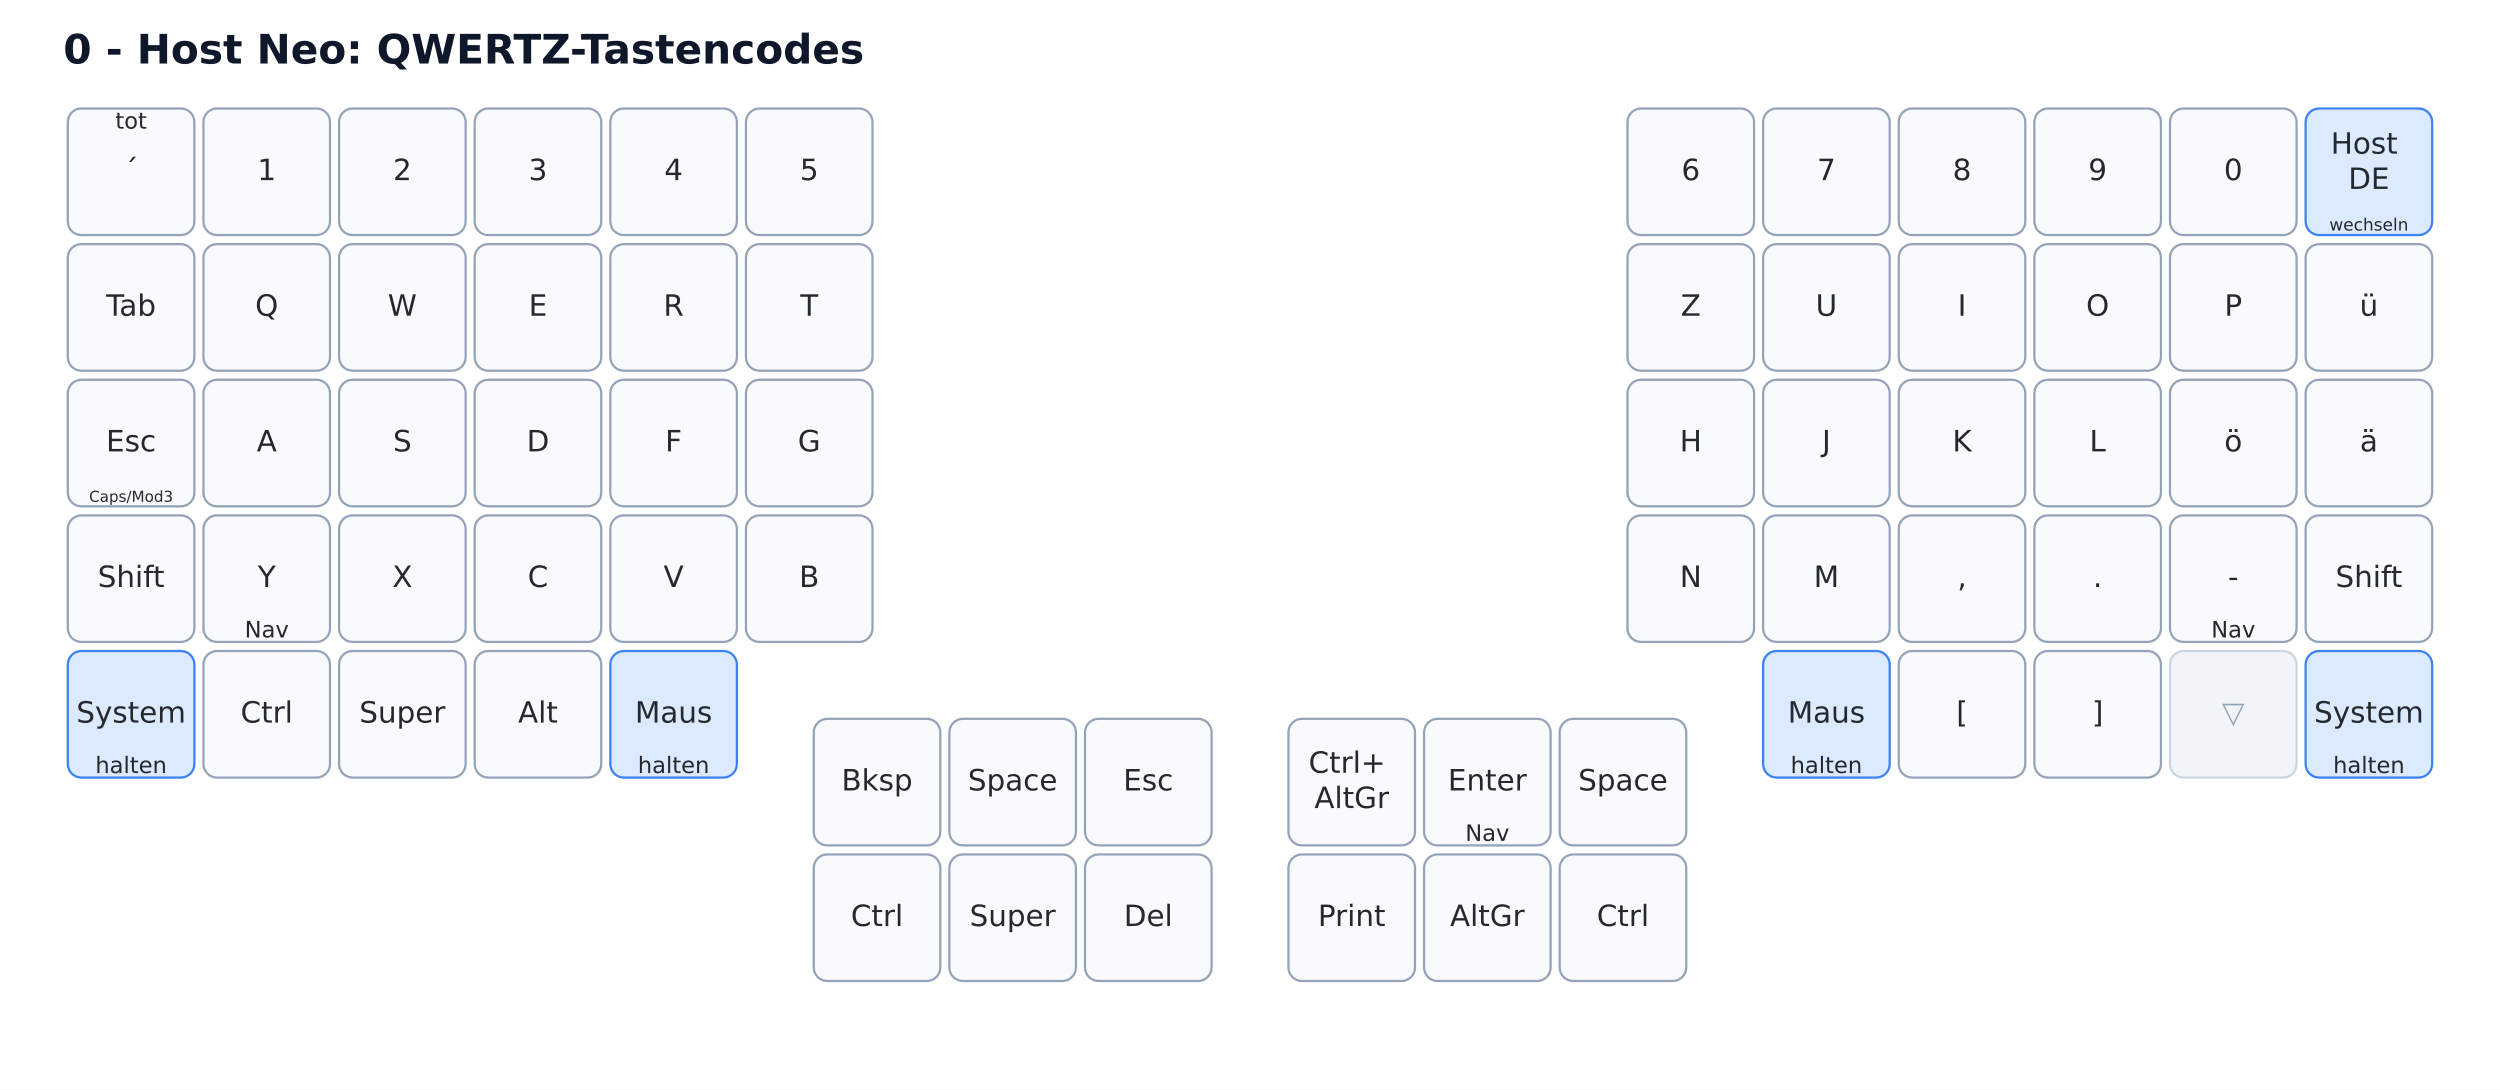
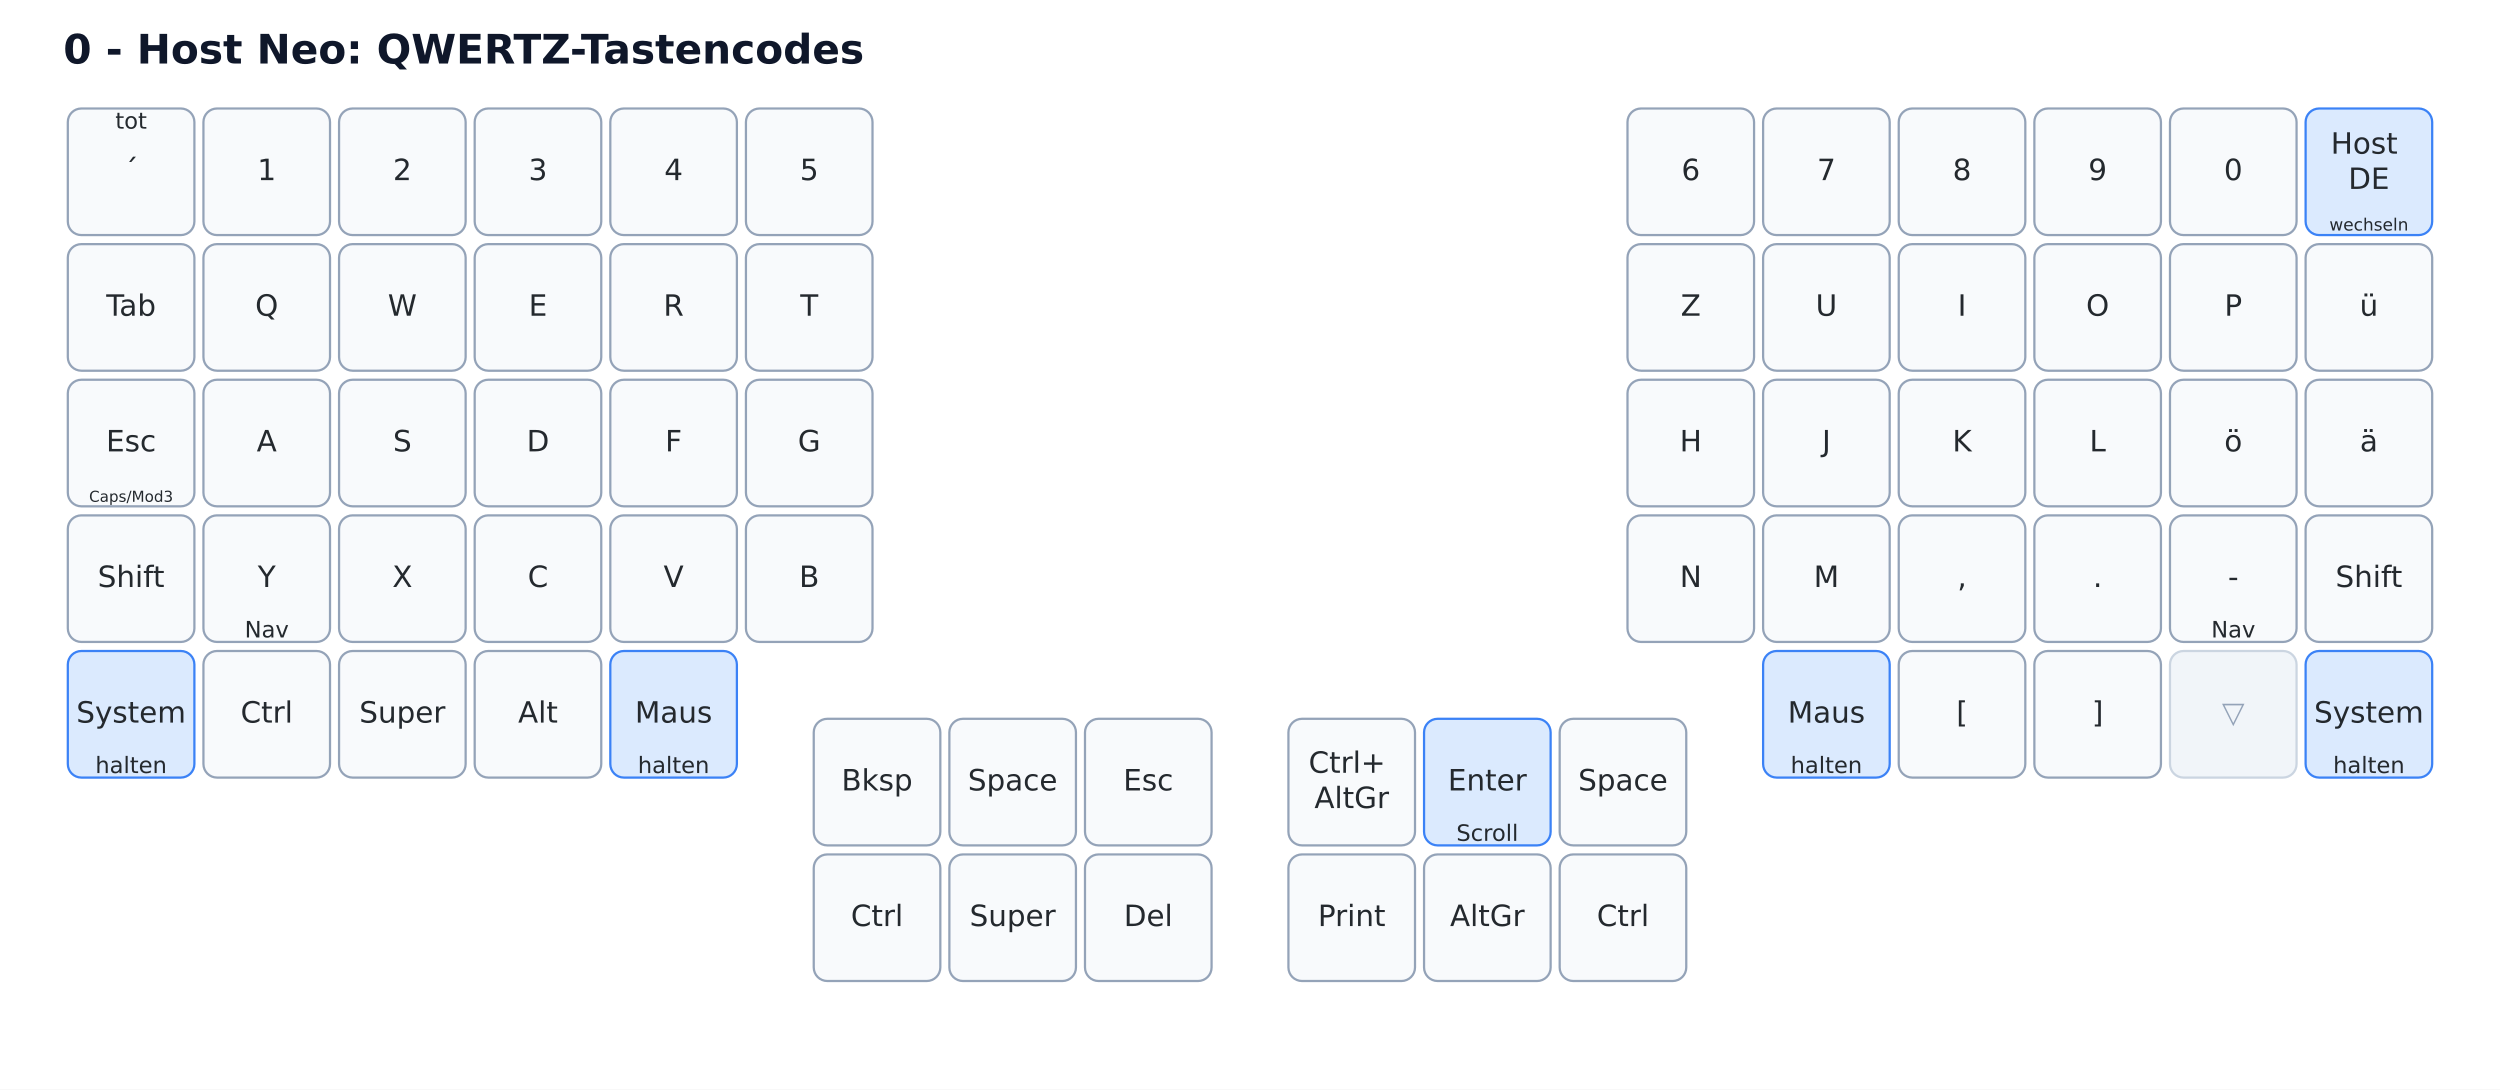
<svg xmlns="http://www.w3.org/2000/svg" width="1106" height="482" viewBox="0 0 1106 482" class="keymap">
  <rect width="100%" height="100%" fill="white" />
  <style>/* inherit to force styles through use tags */
svg path {
    fill: inherit;
}

/* font and background color specifications */
svg.keymap {
    font-family: SFMono-Regular,Consolas,Liberation Mono,Menlo,monospace;
    font-size: 14px;
    font-kerning: normal;
    text-rendering: optimizeLegibility;
    fill: #24292e;
}

/* default key styling */
rect.key {
    fill: #f6f8fa;
}

rect.key, rect.combo {
    stroke: #c9cccf;
    stroke-width: 1;
}

/* default key side styling, only used is draw_key_sides is set */
rect.side {
    filter: brightness(90%);
}

/* color accent for combo boxes */
rect.combo, rect.combo-separate {
    fill: #cdf;
}

/* color accent for held keys */
rect.held, rect.combo.held {
    fill: #fdd;
}

/* color accent for ghost (optional) keys */
rect.ghost, rect.combo.ghost {
    stroke-dasharray: 4, 4;
    stroke-width: 2;
}

text {
    text-anchor: middle;
    dominant-baseline: middle;
}

/* styling for layer labels */
text.label {
    font-weight: bold;
    text-anchor: start;
    stroke: white;
    stroke-width: 4;
    paint-order: stroke;
}

/* styling for optional footer */
text.footer {
    text-anchor: end;
    dominant-baseline: auto;
    stroke: white;
    stroke-width: 4;
    paint-order: stroke;
}

/* styling for combo tap, and key non-tap label text */
text.combo, text.hold, text.shifted, text.left, text.right, text.tl, text.tr, text.bl, text.br {
    font-size: 11px;
}

text.hold, text.bl, text.br {
    text-anchor: middle;
    dominant-baseline: auto;
}

text.shifted, text.tl, text.tr {
    text-anchor: middle;
    dominant-baseline: hanging;
}

text.left, text.tl, text.bl {
    text-anchor: start;
}

text.right, text.tr, text.br {
    text-anchor: end;
}

text.layer-activator {
    text-decoration: underline;
}

/* styling for hold/shifted label text in combo box */
text.combo.hold, text.combo.shifted, text.combo.left, text.combo.right {
    font-size: 8px;
}

/* lighter symbol for transparent keys */
text.trans {
    fill: #7b7e81;
}

/* styling for combo dendrons */
path.combo {
    stroke-width: 1;
    stroke: gray;
    fill: none;
}

/* Start Tabler Icons Cleanup */
/* cannot use height/width with glyphs */
.icon-tabler &gt; path {
    fill: inherit;
    stroke: inherit;
    stroke-width: 2;
}
/* hide tabler's default box */
.icon-tabler &gt; path[stroke="none"][fill="none"] {
    visibility: hidden;
}
/* End Tabler Icons Cleanup */


svg.keymap { font-family: 'DejaVu Sans', sans-serif; font-size: 13px; }
rect.key { fill: #f8fafc; stroke: #94a3b8; }
rect.layer { fill: #dbeafe; stroke: #3b82f6; }
rect.mouse { fill: #dcfce7; stroke: #16a34a; }
rect.trans { fill: #f1f5f9; stroke: #cbd5e1; }
text.trans { fill: #94a3b8; }
text.hold, text.shifted { font-size: 10px; }
text.label { font-size: 18px; fill: #0f172a; stroke: none; }
</style>
  <g transform="translate(28, 0)" class="layer-0 - Host Neo: QWERTZ-Tastencodes">
    <text x="0" y="23" class="label" id="Host-Neo:-QWERTZ-Tastencodes">0 - Host Neo: QWERTZ-Tastencodes</text>
    <g transform="translate(0, 46)">
      <g transform="translate(30, 30)" class="key keypos-0">
        <rect rx="6" ry="6" x="-28" y="-28" width="56" height="56" class="key" />
        <text x="0" y="0" class="key tap">´</text>
        <text x="0" y="-26" class="key shifted">tot</text>
      </g>
      <g transform="translate(90, 30)" class="key keypos-1">
        <rect rx="6" ry="6" x="-28" y="-28" width="56" height="56" class="key" />
        <text x="0" y="0" class="key tap">1</text>
      </g>
      <g transform="translate(150, 30)" class="key keypos-2">
        <rect rx="6" ry="6" x="-28" y="-28" width="56" height="56" class="key" />
        <text x="0" y="0" class="key tap">2</text>
      </g>
      <g transform="translate(210, 30)" class="key keypos-3">
        <rect rx="6" ry="6" x="-28" y="-28" width="56" height="56" class="key" />
        <text x="0" y="0" class="key tap">3</text>
      </g>
      <g transform="translate(270, 30)" class="key keypos-4">
        <rect rx="6" ry="6" x="-28" y="-28" width="56" height="56" class="key" />
        <text x="0" y="0" class="key tap">4</text>
      </g>
      <g transform="translate(330, 30)" class="key keypos-5">
        <rect rx="6" ry="6" x="-28" y="-28" width="56" height="56" class="key" />
        <text x="0" y="0" class="key tap">5</text>
      </g>
      <g transform="translate(720, 30)" class="key keypos-6">
        <rect rx="6" ry="6" x="-28" y="-28" width="56" height="56" class="key" />
        <text x="0" y="0" class="key tap">6</text>
      </g>
      <g transform="translate(780, 30)" class="key keypos-7">
        <rect rx="6" ry="6" x="-28" y="-28" width="56" height="56" class="key" />
        <text x="0" y="0" class="key tap">7</text>
      </g>
      <g transform="translate(840, 30)" class="key keypos-8">
        <rect rx="6" ry="6" x="-28" y="-28" width="56" height="56" class="key" />
        <text x="0" y="0" class="key tap">8</text>
      </g>
      <g transform="translate(900, 30)" class="key keypos-9">
        <rect rx="6" ry="6" x="-28" y="-28" width="56" height="56" class="key" />
        <text x="0" y="0" class="key tap">9</text>
      </g>
      <g transform="translate(960, 30)" class="key keypos-10">
        <rect rx="6" ry="6" x="-28" y="-28" width="56" height="56" class="key" />
        <text x="0" y="0" class="key tap">0</text>
      </g>
      <g transform="translate(1020, 30)" class="key layer keypos-11">
        <rect rx="6" ry="6" x="-28" y="-28" width="56" height="56" class="key layer" />
        <text x="0" y="0" class="key layer tap">
          <tspan x="0" dy="-0.9em">Host</tspan>
          <tspan x="0" dy="1.2em">DE</tspan>
        </text>
        <text x="0" y="26" class="key layer hold">
          <tspan style="font-size: 75%">wechseln</tspan>
        </text>
      </g>
      <g transform="translate(30, 90)" class="key keypos-12">
        <rect rx="6" ry="6" x="-28" y="-28" width="56" height="56" class="key" />
        <text x="0" y="0" class="key tap">Tab</text>
      </g>
      <g transform="translate(90, 90)" class="key keypos-13">
        <rect rx="6" ry="6" x="-28" y="-28" width="56" height="56" class="key" />
        <text x="0" y="0" class="key tap">Q</text>
      </g>
      <g transform="translate(150, 90)" class="key keypos-14">
        <rect rx="6" ry="6" x="-28" y="-28" width="56" height="56" class="key" />
        <text x="0" y="0" class="key tap">W</text>
      </g>
      <g transform="translate(210, 90)" class="key keypos-15">
        <rect rx="6" ry="6" x="-28" y="-28" width="56" height="56" class="key" />
        <text x="0" y="0" class="key tap">E</text>
      </g>
      <g transform="translate(270, 90)" class="key keypos-16">
        <rect rx="6" ry="6" x="-28" y="-28" width="56" height="56" class="key" />
        <text x="0" y="0" class="key tap">R</text>
      </g>
      <g transform="translate(330, 90)" class="key keypos-17">
        <rect rx="6" ry="6" x="-28" y="-28" width="56" height="56" class="key" />
        <text x="0" y="0" class="key tap">T</text>
      </g>
      <g transform="translate(720, 90)" class="key keypos-18">
        <rect rx="6" ry="6" x="-28" y="-28" width="56" height="56" class="key" />
        <text x="0" y="0" class="key tap">Z</text>
      </g>
      <g transform="translate(780, 90)" class="key keypos-19">
        <rect rx="6" ry="6" x="-28" y="-28" width="56" height="56" class="key" />
        <text x="0" y="0" class="key tap">U</text>
      </g>
      <g transform="translate(840, 90)" class="key keypos-20">
        <rect rx="6" ry="6" x="-28" y="-28" width="56" height="56" class="key" />
        <text x="0" y="0" class="key tap">I</text>
      </g>
      <g transform="translate(900, 90)" class="key keypos-21">
        <rect rx="6" ry="6" x="-28" y="-28" width="56" height="56" class="key" />
        <text x="0" y="0" class="key tap">O</text>
      </g>
      <g transform="translate(960, 90)" class="key keypos-22">
        <rect rx="6" ry="6" x="-28" y="-28" width="56" height="56" class="key" />
        <text x="0" y="0" class="key tap">P</text>
      </g>
      <g transform="translate(1020, 90)" class="key keypos-23">
        <rect rx="6" ry="6" x="-28" y="-28" width="56" height="56" class="key" />
        <text x="0" y="0" class="key tap">ü</text>
      </g>
      <g transform="translate(30, 150)" class="key keypos-24">
        <rect rx="6" ry="6" x="-28" y="-28" width="56" height="56" class="key" />
        <text x="0" y="0" class="key tap">Esc</text>
        <text x="0" y="26" class="key hold">
          <tspan style="font-size: 67%">Caps/Mod3</tspan>
        </text>
      </g>
      <g transform="translate(90, 150)" class="key keypos-25">
        <rect rx="6" ry="6" x="-28" y="-28" width="56" height="56" class="key" />
        <text x="0" y="0" class="key tap">A</text>
      </g>
      <g transform="translate(150, 150)" class="key keypos-26">
        <rect rx="6" ry="6" x="-28" y="-28" width="56" height="56" class="key" />
        <text x="0" y="0" class="key tap">S</text>
      </g>
      <g transform="translate(210, 150)" class="key keypos-27">
        <rect rx="6" ry="6" x="-28" y="-28" width="56" height="56" class="key" />
        <text x="0" y="0" class="key tap">D</text>
      </g>
      <g transform="translate(270, 150)" class="key keypos-28">
        <rect rx="6" ry="6" x="-28" y="-28" width="56" height="56" class="key" />
        <text x="0" y="0" class="key tap">F</text>
      </g>
      <g transform="translate(330, 150)" class="key keypos-29">
        <rect rx="6" ry="6" x="-28" y="-28" width="56" height="56" class="key" />
        <text x="0" y="0" class="key tap">G</text>
      </g>
      <g transform="translate(720, 150)" class="key keypos-30">
        <rect rx="6" ry="6" x="-28" y="-28" width="56" height="56" class="key" />
        <text x="0" y="0" class="key tap">H</text>
      </g>
      <g transform="translate(780, 150)" class="key keypos-31">
        <rect rx="6" ry="6" x="-28" y="-28" width="56" height="56" class="key" />
        <text x="0" y="0" class="key tap">J</text>
      </g>
      <g transform="translate(840, 150)" class="key keypos-32">
        <rect rx="6" ry="6" x="-28" y="-28" width="56" height="56" class="key" />
        <text x="0" y="0" class="key tap">K</text>
      </g>
      <g transform="translate(900, 150)" class="key keypos-33">
        <rect rx="6" ry="6" x="-28" y="-28" width="56" height="56" class="key" />
        <text x="0" y="0" class="key tap">L</text>
      </g>
      <g transform="translate(960, 150)" class="key keypos-34">
        <rect rx="6" ry="6" x="-28" y="-28" width="56" height="56" class="key" />
        <text x="0" y="0" class="key tap">ö</text>
      </g>
      <g transform="translate(1020, 150)" class="key keypos-35">
        <rect rx="6" ry="6" x="-28" y="-28" width="56" height="56" class="key" />
        <text x="0" y="0" class="key tap">ä</text>
      </g>
      <g transform="translate(30, 210)" class="key keypos-36">
        <rect rx="6" ry="6" x="-28" y="-28" width="56" height="56" class="key" />
        <text x="0" y="0" class="key tap">Shift</text>
      </g>
      <g transform="translate(90, 210)" class="key keypos-37">
        <rect rx="6" ry="6" x="-28" y="-28" width="56" height="56" class="key" />
        <text x="0" y="0" class="key tap">Y</text>
        <text x="0" y="26" class="key hold">Nav</text>
      </g>
      <g transform="translate(150, 210)" class="key keypos-38">
        <rect rx="6" ry="6" x="-28" y="-28" width="56" height="56" class="key" />
        <text x="0" y="0" class="key tap">X</text>
      </g>
      <g transform="translate(210, 210)" class="key keypos-39">
        <rect rx="6" ry="6" x="-28" y="-28" width="56" height="56" class="key" />
        <text x="0" y="0" class="key tap">C</text>
      </g>
      <g transform="translate(270, 210)" class="key keypos-40">
        <rect rx="6" ry="6" x="-28" y="-28" width="56" height="56" class="key" />
        <text x="0" y="0" class="key tap">V</text>
      </g>
      <g transform="translate(330, 210)" class="key keypos-41">
        <rect rx="6" ry="6" x="-28" y="-28" width="56" height="56" class="key" />
        <text x="0" y="0" class="key tap">B</text>
      </g>
      <g transform="translate(720, 210)" class="key keypos-42">
        <rect rx="6" ry="6" x="-28" y="-28" width="56" height="56" class="key" />
        <text x="0" y="0" class="key tap">N</text>
      </g>
      <g transform="translate(780, 210)" class="key keypos-43">
        <rect rx="6" ry="6" x="-28" y="-28" width="56" height="56" class="key" />
        <text x="0" y="0" class="key tap">M</text>
      </g>
      <g transform="translate(840, 210)" class="key keypos-44">
        <rect rx="6" ry="6" x="-28" y="-28" width="56" height="56" class="key" />
        <text x="0" y="0" class="key tap">,</text>
      </g>
      <g transform="translate(900, 210)" class="key keypos-45">
        <rect rx="6" ry="6" x="-28" y="-28" width="56" height="56" class="key" />
        <text x="0" y="0" class="key tap">.</text>
      </g>
      <g transform="translate(960, 210)" class="key keypos-46">
        <rect rx="6" ry="6" x="-28" y="-28" width="56" height="56" class="key" />
        <text x="0" y="0" class="key tap">-</text>
        <text x="0" y="26" class="key hold">Nav</text>
      </g>
      <g transform="translate(1020, 210)" class="key keypos-47">
        <rect rx="6" ry="6" x="-28" y="-28" width="56" height="56" class="key" />
        <text x="0" y="0" class="key tap">Shift</text>
      </g>
      <g transform="translate(30, 270)" class="key layer keypos-48">
        <rect rx="6" ry="6" x="-28" y="-28" width="56" height="56" class="key layer" />
        <text x="0" y="0" class="key layer tap">System</text>
        <text x="0" y="26" class="key layer hold">halten</text>
      </g>
      <g transform="translate(90, 270)" class="key keypos-49">
        <rect rx="6" ry="6" x="-28" y="-28" width="56" height="56" class="key" />
        <text x="0" y="0" class="key tap">Ctrl</text>
      </g>
      <g transform="translate(150, 270)" class="key keypos-50">
        <rect rx="6" ry="6" x="-28" y="-28" width="56" height="56" class="key" />
        <text x="0" y="0" class="key tap">Super</text>
      </g>
      <g transform="translate(210, 270)" class="key keypos-51">
        <rect rx="6" ry="6" x="-28" y="-28" width="56" height="56" class="key" />
        <text x="0" y="0" class="key tap">Alt</text>
      </g>
      <g transform="translate(270, 270)" class="key layer keypos-52">
        <rect rx="6" ry="6" x="-28" y="-28" width="56" height="56" class="key layer" />
        <text x="0" y="0" class="key layer tap">Maus</text>
        <text x="0" y="26" class="key layer hold">halten</text>
      </g>
      <g transform="translate(780, 270)" class="key layer keypos-53">
        <rect rx="6" ry="6" x="-28" y="-28" width="56" height="56" class="key layer" />
        <text x="0" y="0" class="key layer tap">Maus</text>
        <text x="0" y="26" class="key layer hold">halten</text>
      </g>
      <g transform="translate(840, 270)" class="key keypos-54">
        <rect rx="6" ry="6" x="-28" y="-28" width="56" height="56" class="key" />
        <text x="0" y="0" class="key tap">[</text>
      </g>
      <g transform="translate(900, 270)" class="key keypos-55">
        <rect rx="6" ry="6" x="-28" y="-28" width="56" height="56" class="key" />
        <text x="0" y="0" class="key tap">]</text>
      </g>
      <g transform="translate(960, 270)" class="key trans keypos-56">
        <rect rx="6" ry="6" x="-28" y="-28" width="56" height="56" class="key trans" />
        <text x="0" y="0" class="key trans tap">▽</text>
      </g>
      <g transform="translate(1020, 270)" class="key layer keypos-57">
        <rect rx="6" ry="6" x="-28" y="-28" width="56" height="56" class="key layer" />
        <text x="0" y="0" class="key layer tap">System</text>
        <text x="0" y="26" class="key layer hold">halten</text>
      </g>
      <g transform="translate(360, 300)" class="key keypos-58">
        <rect rx="6" ry="6" x="-28" y="-28" width="56" height="56" class="key" />
        <text x="0" y="0" class="key tap">Bksp</text>
      </g>
      <g transform="translate(420, 300)" class="key keypos-59">
        <rect rx="6" ry="6" x="-28" y="-28" width="56" height="56" class="key" />
        <text x="0" y="0" class="key tap">Space</text>
      </g>
      <g transform="translate(480, 300)" class="key keypos-60">
        <rect rx="6" ry="6" x="-28" y="-28" width="56" height="56" class="key" />
        <text x="0" y="0" class="key tap">Esc</text>
      </g>
      <g transform="translate(570, 300)" class="key keypos-61">
        <rect rx="6" ry="6" x="-28" y="-28" width="56" height="56" class="key" />
        <text x="0" y="0" class="key tap">
          <tspan x="0" dy="-0.6em">Ctrl+</tspan>
          <tspan x="0" dy="1.2em">AltGr</tspan>
        </text>
      </g>
-       <g transform="translate(630, 300)" class="key keypos-62">
-         <rect rx="6" ry="6" x="-28" y="-28" width="56" height="56" class="key" />
-         <text x="0" y="0" class="key tap">Enter</text>
-         <text x="0" y="26" class="key hold">Nav</text>
+       <g transform="translate(630, 300)" class="key layer keypos-62">
+         <rect rx="6" ry="6" x="-28" y="-28" width="56" height="56" class="key layer" />
+         <text x="0" y="0" class="key layer tap">Enter</text>
+         <text x="0" y="26" class="key layer hold">Scroll</text>
      </g>
      <g transform="translate(690, 300)" class="key keypos-63">
        <rect rx="6" ry="6" x="-28" y="-28" width="56" height="56" class="key" />
        <text x="0" y="0" class="key tap">Space</text>
      </g>
      <g transform="translate(360, 360)" class="key keypos-64">
        <rect rx="6" ry="6" x="-28" y="-28" width="56" height="56" class="key" />
        <text x="0" y="0" class="key tap">Ctrl</text>
      </g>
      <g transform="translate(420, 360)" class="key keypos-65">
        <rect rx="6" ry="6" x="-28" y="-28" width="56" height="56" class="key" />
        <text x="0" y="0" class="key tap">Super</text>
      </g>
      <g transform="translate(480, 360)" class="key keypos-66">
        <rect rx="6" ry="6" x="-28" y="-28" width="56" height="56" class="key" />
        <text x="0" y="0" class="key tap">Del</text>
      </g>
      <g transform="translate(570, 360)" class="key keypos-67">
        <rect rx="6" ry="6" x="-28" y="-28" width="56" height="56" class="key" />
        <text x="0" y="0" class="key tap">Print</text>
      </g>
      <g transform="translate(630, 360)" class="key keypos-68">
        <rect rx="6" ry="6" x="-28" y="-28" width="56" height="56" class="key" />
        <text x="0" y="0" class="key tap">AltGr</text>
      </g>
      <g transform="translate(690, 360)" class="key keypos-69">
        <rect rx="6" ry="6" x="-28" y="-28" width="56" height="56" class="key" />
        <text x="0" y="0" class="key tap">Ctrl</text>
      </g>
    </g>
  </g>
</svg>
